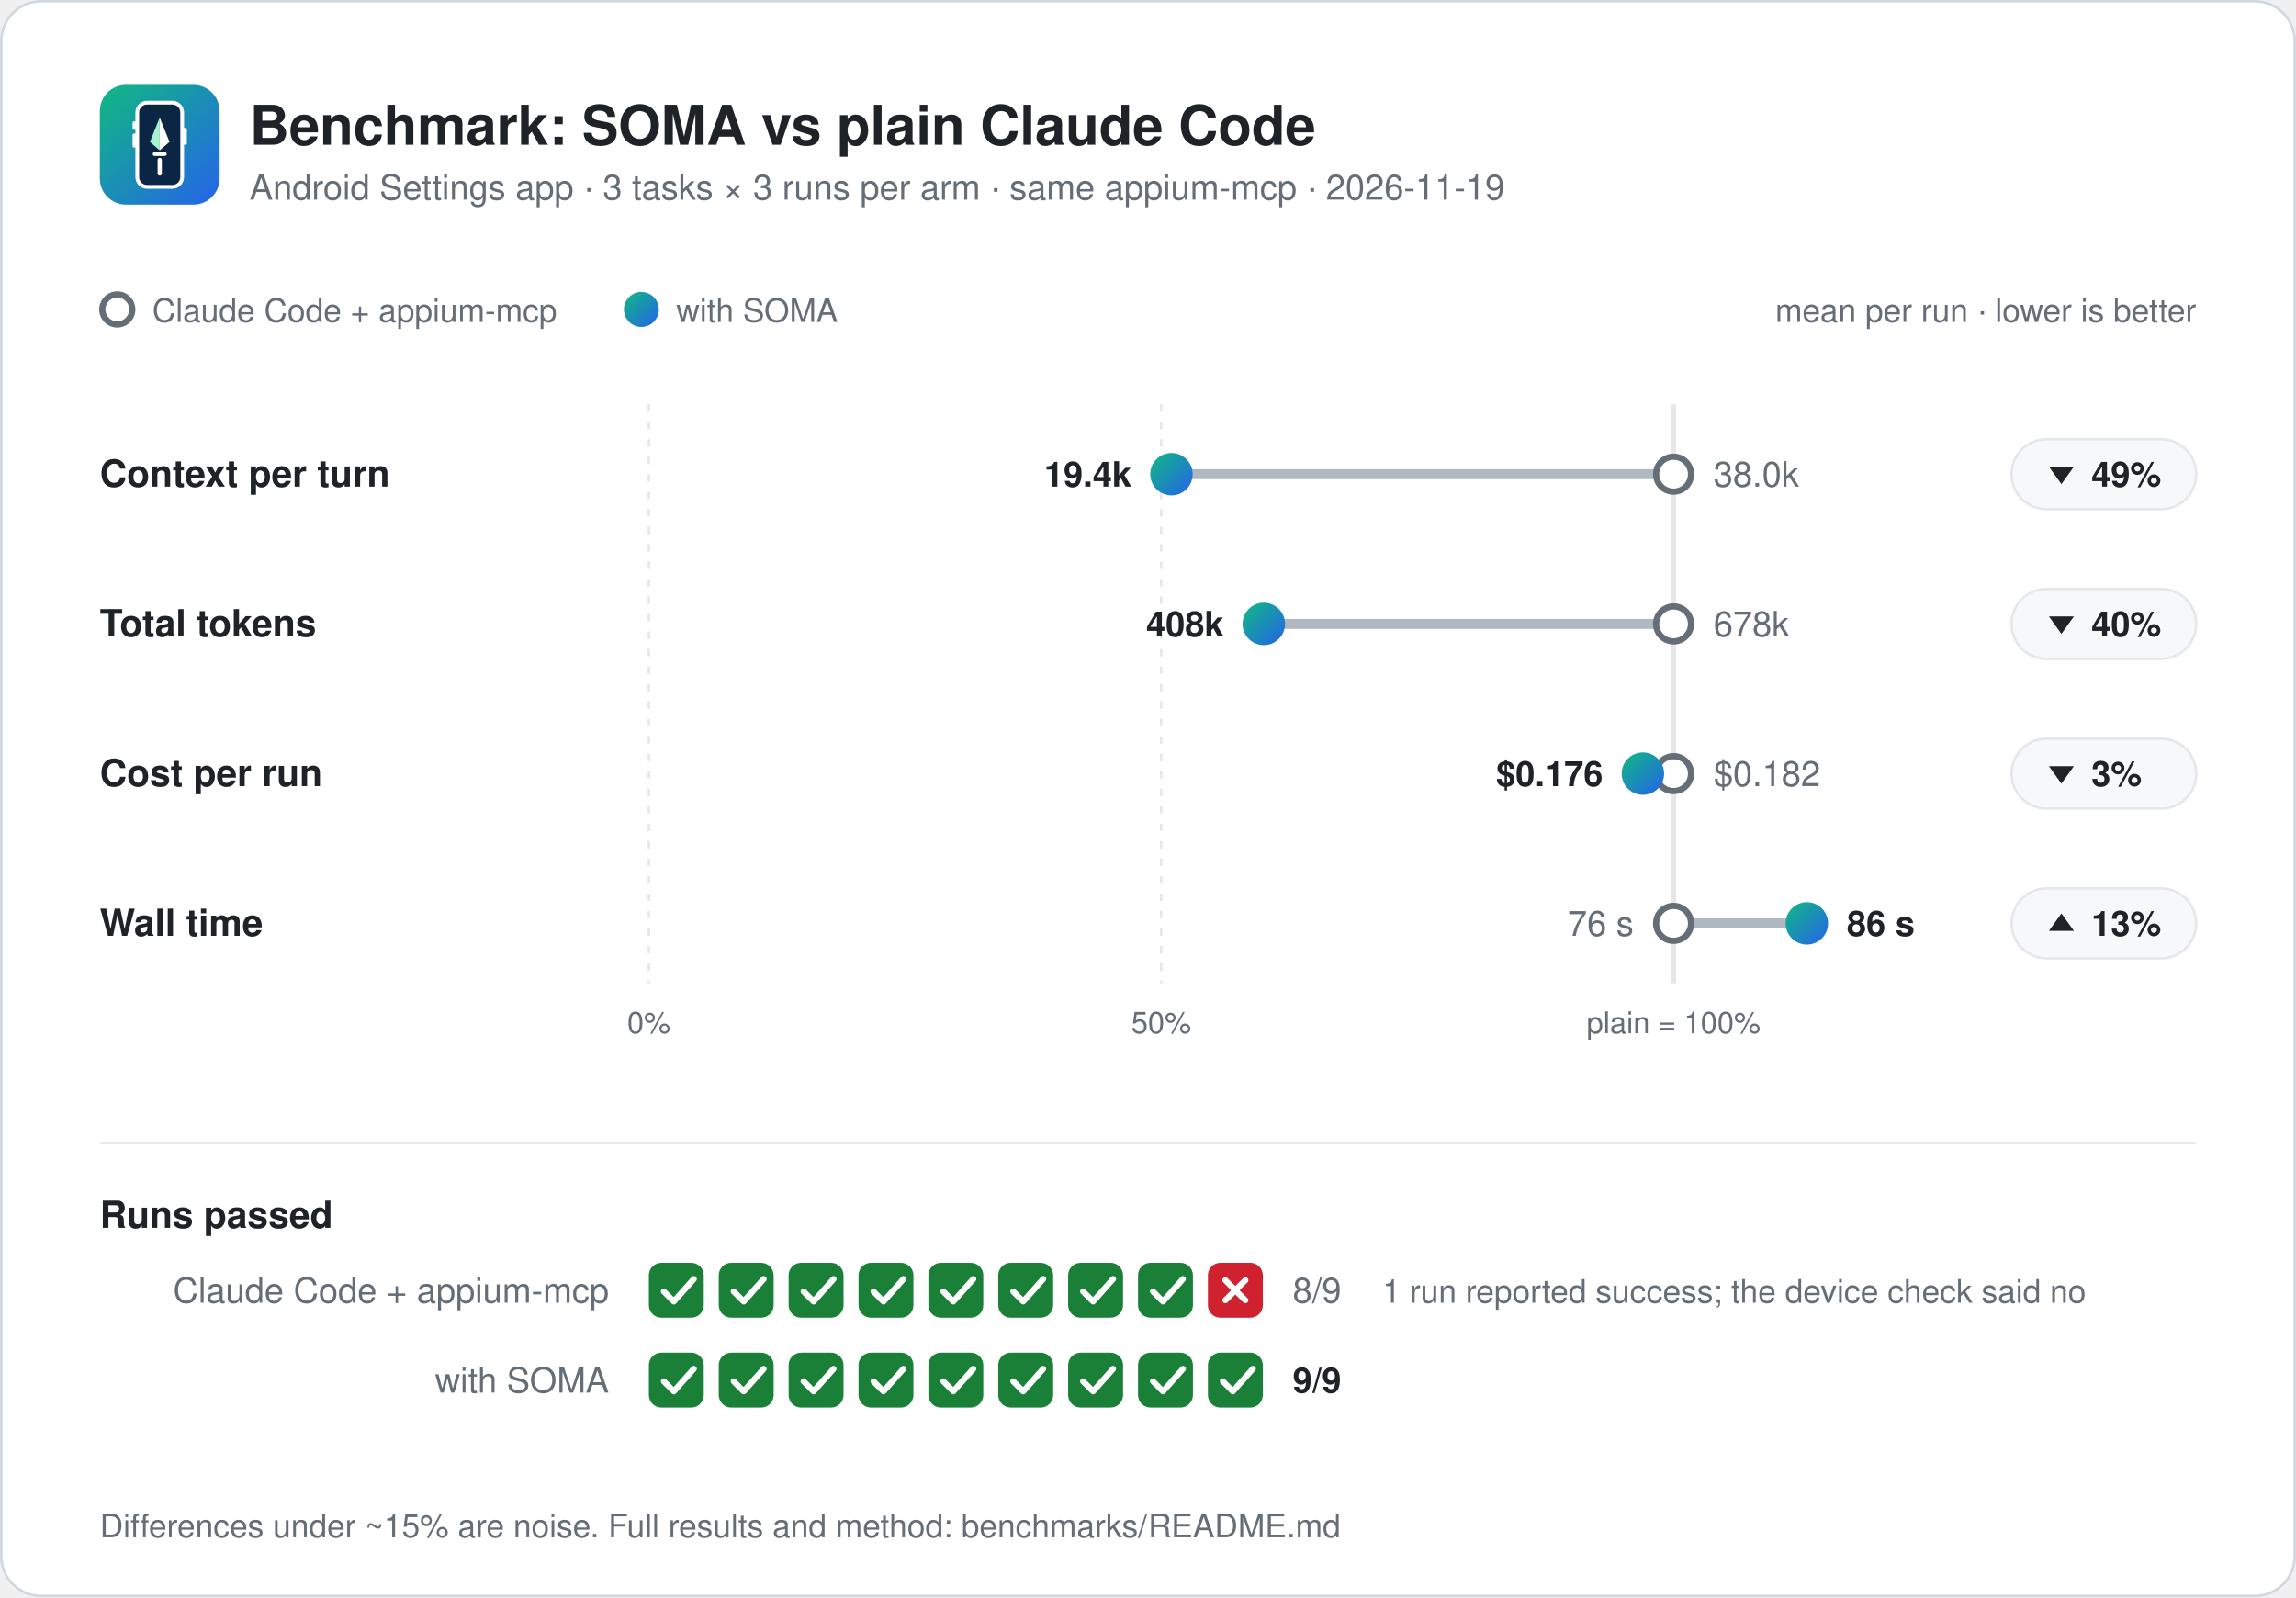
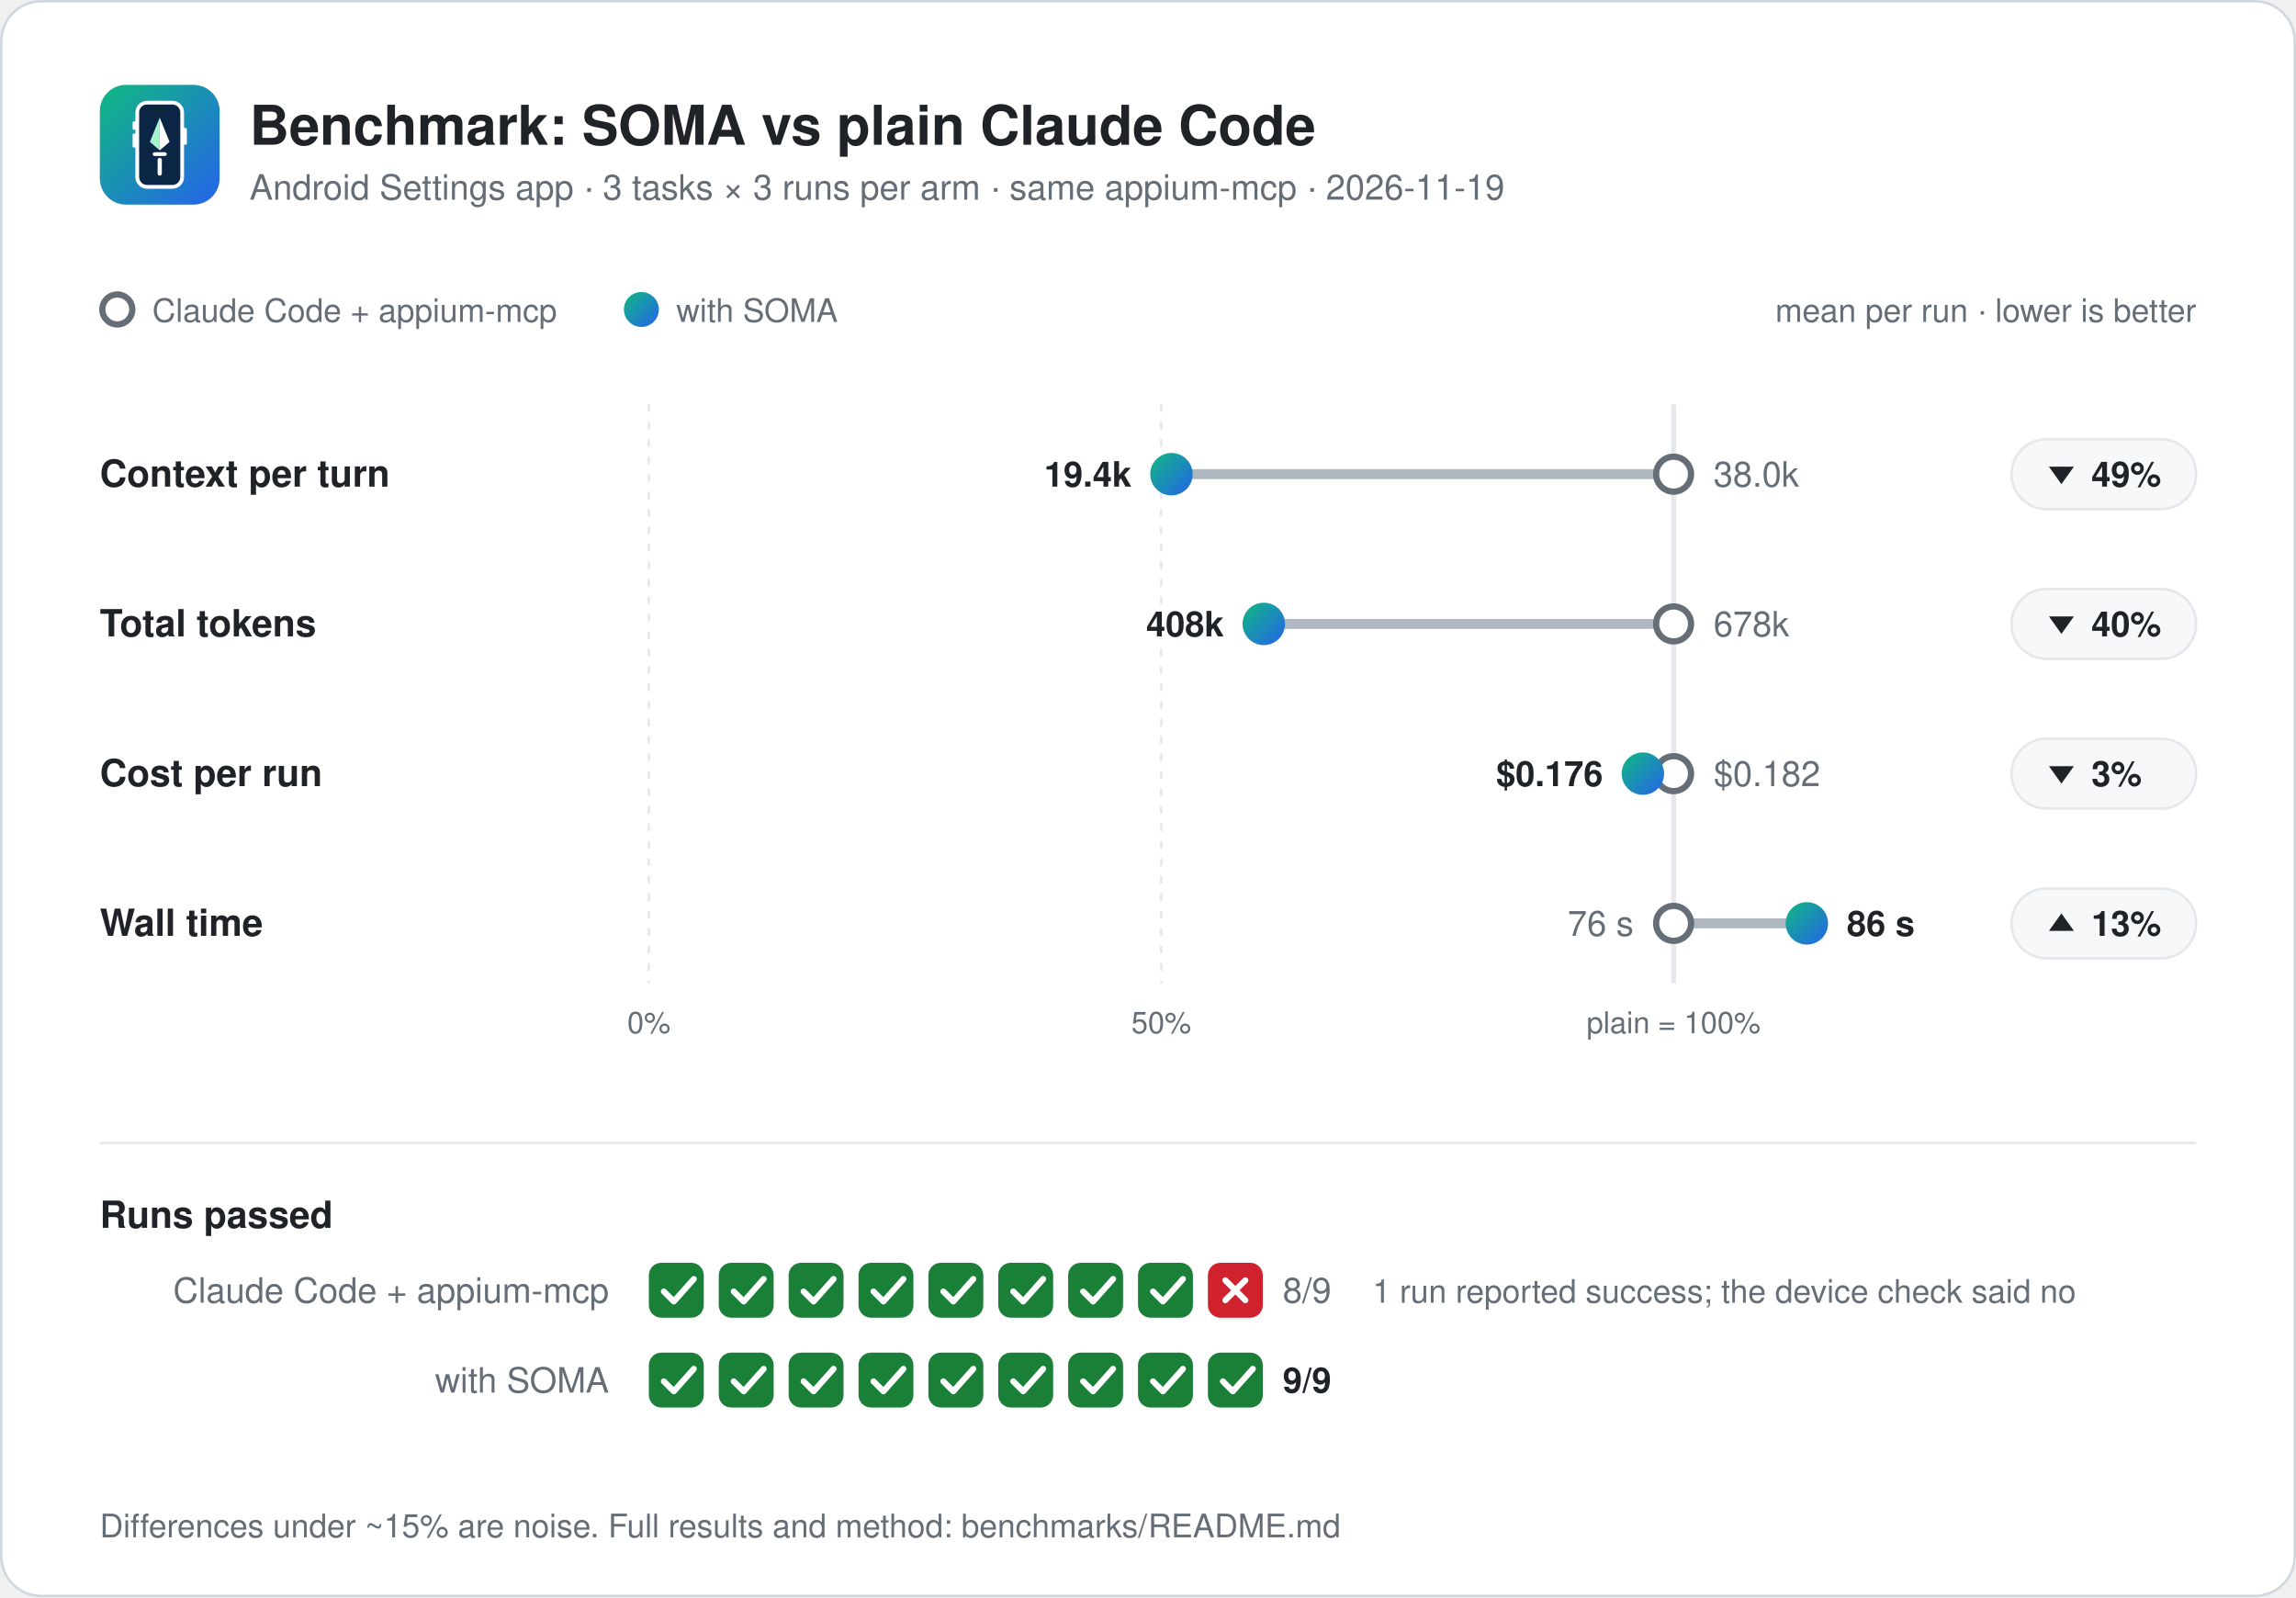
<svg xmlns="http://www.w3.org/2000/svg" viewBox="0 0 920 640" width="920" height="640" role="img" aria-labelledby="title desc">
  <defs>
    <linearGradient id="brand" x1="0" y1="0" x2="1" y2="1">
      <stop offset="0" stop-color="#10B981" />
      <stop offset="1" stop-color="#2563EB" />
    </linearGradient>
  </defs>
  <style>
    text { font-family: -apple-system, BlinkMacSystemFont, 'Segoe UI', 'Helvetica Neue', Helvetica, Arial, sans-serif; }
    .title { font-size: 22px; font-weight: 700; fill: #1F2328; }
    .subtitle { font-size: 14px; fill: #656D76; }
    .metric { font-size: 15px; font-weight: 600; fill: #1F2328; }
    .val { font-size: 14px; fill: #656D76; }
    .vsoma, .pct { font-size: 14px; font-weight: 700; fill: #1F2328; }
    .tick { font-size: 12px; fill: #656D76; }
    .legend, .note { font-size: 13px; fill: #656D76; }
  </style>
  <rect x="0.5" y="0.5" width="919" height="639" rx="16" fill="#FFFFFF" stroke="#D0D7DE" />
  <g transform="translate(40 34) scale(0.1875)">
    <rect width="256" height="256" rx="56" fill="url(#brand)" />
    <rect x="70" y="78" width="8" height="18" rx="3" fill="#FFFFFF" />
    <rect x="70" y="104" width="8" height="30" rx="3" fill="#FFFFFF" />
    <rect x="178" y="92" width="8" height="36" rx="3" fill="#FFFFFF" />
    <rect x="76" y="34" width="104" height="188" rx="25" fill="#FFFFFF" />
    <rect x="84" y="42" width="88" height="172" rx="17" fill="#0B2545" />
    <rect x="113" y="50" width="30" height="9" rx="4.5" fill="#062A30" />
    <path d="M128 70 L149 122 L128 140 Z" fill="#FFFFFF" />
    <path d="M128 70 L107 122 L128 140 Z" fill="#A7F3D0" />
    <rect x="113" y="144" width="30" height="8" rx="4" fill="#FFFFFF" />
    <rect x="123.5" y="156" width="9" height="38" rx="4.5" fill="#FFFFFF" />
  </g>
  <text x="100" y="58" class="title">Benchmark: SOMA vs plain Claude Code</text>
  <text x="100" y="80" class="subtitle">Android Settings app · 3 tasks × 3 runs per arm · same appium-mcp · 2026-11-19</text>
  <circle cx="47" cy="124" r="6" fill="#FFFFFF" stroke="#656D76" stroke-width="2.5" />
  <text x="61" y="129" class="legend">Claude Code + appium-mcp</text>
  <circle cx="257" cy="124" r="7" fill="url(#brand)" />
  <text x="271" y="129" class="legend">with SOMA</text>
  <text x="880" y="129" text-anchor="end" class="legend">mean per run · lower is better</text>
  <line x1="260" y1="162" x2="260" y2="394" stroke="#E5E7EB" stroke-width="1" stroke-dasharray="3 4" />
  <text x="260" y="414" text-anchor="middle" class="tick">0%</text>
  <line x1="465.3" y1="162" x2="465.3" y2="394" stroke="#E5E7EB" stroke-width="1" stroke-dasharray="3 4" />
  <text x="465.3" y="414" text-anchor="middle" class="tick">50%</text>
  <line x1="670.6" y1="162" x2="670.6" y2="394" stroke="#E5E7EB" stroke-width="2" />
  <text x="670.6" y="414" text-anchor="middle" class="tick">plain = 100%</text>
  <text x="40" y="195" class="metric">Context per turn</text>
  <line x1="670.6" y1="190" x2="469.4" y2="190" stroke="#AFB8C1" stroke-width="4" stroke-linecap="round" />
  <circle cx="670.6" cy="190" r="7" fill="#FFFFFF" stroke="#656D76" stroke-width="2.5" />
  <circle cx="469.4" cy="190" r="8.5" fill="url(#brand)" />
  <text x="453.4" y="195" text-anchor="end" class="vsoma">19.4k</text>
  <text x="686.6" y="195" class="val">38.0k</text>
  <rect x="806" y="176" width="74" height="28" rx="14" fill="#F6F8FA" stroke="#E5E7EB" />
  <path d="M-5 -3 L5 -3 L0 4 Z" transform="translate(826 190)" fill="#1F2328" />
  <text x="838" y="195" class="pct">49%</text>
  <text x="40" y="255" class="metric">Total tokens</text>
  <line x1="670.6" y1="250" x2="506.4" y2="250" stroke="#AFB8C1" stroke-width="4" stroke-linecap="round" />
  <circle cx="670.6" cy="250" r="7" fill="#FFFFFF" stroke="#656D76" stroke-width="2.5" />
  <circle cx="506.4" cy="250" r="8.5" fill="url(#brand)" />
  <text x="490.4" y="255" text-anchor="end" class="vsoma">408k</text>
  <text x="686.6" y="255" class="val">678k</text>
  <rect x="806" y="236" width="74" height="28" rx="14" fill="#F6F8FA" stroke="#E5E7EB" />
  <path d="M-5 -3 L5 -3 L0 4 Z" transform="translate(826 250)" fill="#1F2328" />
  <text x="838" y="255" class="pct">40%</text>
  <text x="40" y="315" class="metric">Cost per run</text>
  <line x1="670.6" y1="310" x2="658.3" y2="310" stroke="#AFB8C1" stroke-width="4" stroke-linecap="round" />
  <circle cx="670.6" cy="310" r="7" fill="#FFFFFF" stroke="#656D76" stroke-width="2.5" />
  <circle cx="658.3" cy="310" r="8.5" fill="url(#brand)" />
  <text x="642.3" y="315" text-anchor="end" class="vsoma">$0.176</text>
  <text x="686.6" y="315" class="val">$0.182</text>
  <rect x="806" y="296" width="74" height="28" rx="14" fill="#F6F8FA" stroke="#E5E7EB" />
  <path d="M-5 -3 L5 -3 L0 4 Z" transform="translate(826 310)" fill="#1F2328" />
  <text x="838" y="315" class="pct">3%</text>
  <text x="40" y="375" class="metric">Wall time</text>
  <line x1="670.6" y1="370" x2="724" y2="370" stroke="#AFB8C1" stroke-width="4" stroke-linecap="round" />
  <circle cx="670.6" cy="370" r="7" fill="#FFFFFF" stroke="#656D76" stroke-width="2.5" />
  <circle cx="724" cy="370" r="8.5" fill="url(#brand)" />
  <text x="654.6" y="375" text-anchor="end" class="val">76 s</text>
  <text x="740" y="375" class="vsoma">86 s</text>
  <rect x="806" y="356" width="74" height="28" rx="14" fill="#F6F8FA" stroke="#E5E7EB" />
  <path d="M-5 3 L5 3 L0 -4 Z" transform="translate(826 370)" fill="#1F2328" />
  <text x="838" y="375" class="pct">13%</text>
  <line x1="40" y1="458" x2="880" y2="458" stroke="#E5E7EB" />
  <text x="40" y="492" class="metric">Runs passed</text>
  <text x="244" y="522" text-anchor="end" class="val">Claude Code + appium-mcp</text>
-   <rect x="260" y="506" width="22" height="22" rx="5" fill="#1A7F37" />
-   <path d="M266 517.5 l4 4 l8 -9" fill="none" stroke="#FFFFFF" stroke-width="2.4" stroke-linecap="round" stroke-linejoin="round" />
-   <rect x="288" y="506" width="22" height="22" rx="5" fill="#1A7F37" />
-   <path d="M294 517.5 l4 4 l8 -9" fill="none" stroke="#FFFFFF" stroke-width="2.4" stroke-linecap="round" stroke-linejoin="round" />
-   <rect x="316" y="506" width="22" height="22" rx="5" fill="#1A7F37" />
-   <path d="M322 517.5 l4 4 l8 -9" fill="none" stroke="#FFFFFF" stroke-width="2.4" stroke-linecap="round" stroke-linejoin="round" />
-   <rect x="344" y="506" width="22" height="22" rx="5" fill="#1A7F37" />
-   <path d="M350 517.5 l4 4 l8 -9" fill="none" stroke="#FFFFFF" stroke-width="2.4" stroke-linecap="round" stroke-linejoin="round" />
-   <rect x="372" y="506" width="22" height="22" rx="5" fill="#1A7F37" />
-   <path d="M378 517.5 l4 4 l8 -9" fill="none" stroke="#FFFFFF" stroke-width="2.4" stroke-linecap="round" stroke-linejoin="round" />
-   <rect x="400" y="506" width="22" height="22" rx="5" fill="#1A7F37" />
-   <path d="M406 517.5 l4 4 l8 -9" fill="none" stroke="#FFFFFF" stroke-width="2.4" stroke-linecap="round" stroke-linejoin="round" />
-   <rect x="428" y="506" width="22" height="22" rx="5" fill="#1A7F37" />
-   <path d="M434 517.5 l4 4 l8 -9" fill="none" stroke="#FFFFFF" stroke-width="2.4" stroke-linecap="round" stroke-linejoin="round" />
-   <rect x="456" y="506" width="22" height="22" rx="5" fill="#1A7F37" />
-   <path d="M462 517.5 l4 4 l8 -9" fill="none" stroke="#FFFFFF" stroke-width="2.4" stroke-linecap="round" stroke-linejoin="round" />
-   <rect x="484" y="506" width="22" height="22" rx="5" fill="#CF222E" />
-   <path d="M491 513 l8 8 M499 513 l-8 8" fill="none" stroke="#FFFFFF" stroke-width="2.4" stroke-linecap="round" />
-   <text x="518" y="522" class="val">8/9</text>
-   <text x="554" y="522" class="note">1 run reported success; the device check said no</text>
+   <g transform="translate(260 506)">
+     <rect width="22" height="22" rx="5" fill="#1A7F37" />
+     <path d="M6 11.5 l4 4 l8 -9" fill="none" stroke="#FFFFFF" stroke-width="2.4" stroke-linecap="round" stroke-linejoin="round" />
+   </g>
+   <g transform="translate(288 506)">
+     <rect width="22" height="22" rx="5" fill="#1A7F37" />
+     <path d="M6 11.5 l4 4 l8 -9" fill="none" stroke="#FFFFFF" stroke-width="2.4" stroke-linecap="round" stroke-linejoin="round" />
+   </g>
+   <g transform="translate(316 506)">
+     <rect width="22" height="22" rx="5" fill="#1A7F37" />
+     <path d="M6 11.5 l4 4 l8 -9" fill="none" stroke="#FFFFFF" stroke-width="2.4" stroke-linecap="round" stroke-linejoin="round" />
+   </g>
+   <g transform="translate(344 506)">
+     <rect width="22" height="22" rx="5" fill="#1A7F37" />
+     <path d="M6 11.5 l4 4 l8 -9" fill="none" stroke="#FFFFFF" stroke-width="2.4" stroke-linecap="round" stroke-linejoin="round" />
+   </g>
+   <g transform="translate(372 506)">
+     <rect width="22" height="22" rx="5" fill="#1A7F37" />
+     <path d="M6 11.5 l4 4 l8 -9" fill="none" stroke="#FFFFFF" stroke-width="2.4" stroke-linecap="round" stroke-linejoin="round" />
+   </g>
+   <g transform="translate(400 506)">
+     <rect width="22" height="22" rx="5" fill="#1A7F37" />
+     <path d="M6 11.5 l4 4 l8 -9" fill="none" stroke="#FFFFFF" stroke-width="2.4" stroke-linecap="round" stroke-linejoin="round" />
+   </g>
+   <g transform="translate(428 506)">
+     <rect width="22" height="22" rx="5" fill="#1A7F37" />
+     <path d="M6 11.5 l4 4 l8 -9" fill="none" stroke="#FFFFFF" stroke-width="2.4" stroke-linecap="round" stroke-linejoin="round" />
+   </g>
+   <g transform="translate(456 506)">
+     <rect width="22" height="22" rx="5" fill="#1A7F37" />
+     <path d="M6 11.5 l4 4 l8 -9" fill="none" stroke="#FFFFFF" stroke-width="2.4" stroke-linecap="round" stroke-linejoin="round" />
+   </g>
+   <g transform="translate(484 506)">
+     <rect width="22" height="22" rx="5" fill="#CF222E" />
+     <path d="M7 7 l8 8 M15 7 l-8 8" fill="none" stroke="#FFFFFF" stroke-width="2.4" stroke-linecap="round" />
+   </g>
+   <text x="514" y="522" class="val">8/9</text>
+   <text x="550" y="522" class="note">1 run reported success; the device check said no</text>
  <text x="244" y="558" text-anchor="end" class="val">with SOMA</text>
-   <rect x="260" y="542" width="22" height="22" rx="5" fill="#1A7F37" />
-   <path d="M266 553.5 l4 4 l8 -9" fill="none" stroke="#FFFFFF" stroke-width="2.4" stroke-linecap="round" stroke-linejoin="round" />
-   <rect x="288" y="542" width="22" height="22" rx="5" fill="#1A7F37" />
-   <path d="M294 553.5 l4 4 l8 -9" fill="none" stroke="#FFFFFF" stroke-width="2.4" stroke-linecap="round" stroke-linejoin="round" />
-   <rect x="316" y="542" width="22" height="22" rx="5" fill="#1A7F37" />
-   <path d="M322 553.5 l4 4 l8 -9" fill="none" stroke="#FFFFFF" stroke-width="2.4" stroke-linecap="round" stroke-linejoin="round" />
-   <rect x="344" y="542" width="22" height="22" rx="5" fill="#1A7F37" />
-   <path d="M350 553.5 l4 4 l8 -9" fill="none" stroke="#FFFFFF" stroke-width="2.4" stroke-linecap="round" stroke-linejoin="round" />
-   <rect x="372" y="542" width="22" height="22" rx="5" fill="#1A7F37" />
-   <path d="M378 553.5 l4 4 l8 -9" fill="none" stroke="#FFFFFF" stroke-width="2.4" stroke-linecap="round" stroke-linejoin="round" />
-   <rect x="400" y="542" width="22" height="22" rx="5" fill="#1A7F37" />
-   <path d="M406 553.5 l4 4 l8 -9" fill="none" stroke="#FFFFFF" stroke-width="2.4" stroke-linecap="round" stroke-linejoin="round" />
-   <rect x="428" y="542" width="22" height="22" rx="5" fill="#1A7F37" />
-   <path d="M434 553.5 l4 4 l8 -9" fill="none" stroke="#FFFFFF" stroke-width="2.4" stroke-linecap="round" stroke-linejoin="round" />
-   <rect x="456" y="542" width="22" height="22" rx="5" fill="#1A7F37" />
-   <path d="M462 553.5 l4 4 l8 -9" fill="none" stroke="#FFFFFF" stroke-width="2.4" stroke-linecap="round" stroke-linejoin="round" />
-   <rect x="484" y="542" width="22" height="22" rx="5" fill="#1A7F37" />
-   <path d="M490 553.5 l4 4 l8 -9" fill="none" stroke="#FFFFFF" stroke-width="2.4" stroke-linecap="round" stroke-linejoin="round" />
-   <text x="518" y="558" class="vsoma">9/9</text>
+   <g transform="translate(260 542)">
+     <rect width="22" height="22" rx="5" fill="#1A7F37" />
+     <path d="M6 11.5 l4 4 l8 -9" fill="none" stroke="#FFFFFF" stroke-width="2.4" stroke-linecap="round" stroke-linejoin="round" />
+   </g>
+   <g transform="translate(288 542)">
+     <rect width="22" height="22" rx="5" fill="#1A7F37" />
+     <path d="M6 11.5 l4 4 l8 -9" fill="none" stroke="#FFFFFF" stroke-width="2.4" stroke-linecap="round" stroke-linejoin="round" />
+   </g>
+   <g transform="translate(316 542)">
+     <rect width="22" height="22" rx="5" fill="#1A7F37" />
+     <path d="M6 11.5 l4 4 l8 -9" fill="none" stroke="#FFFFFF" stroke-width="2.4" stroke-linecap="round" stroke-linejoin="round" />
+   </g>
+   <g transform="translate(344 542)">
+     <rect width="22" height="22" rx="5" fill="#1A7F37" />
+     <path d="M6 11.5 l4 4 l8 -9" fill="none" stroke="#FFFFFF" stroke-width="2.4" stroke-linecap="round" stroke-linejoin="round" />
+   </g>
+   <g transform="translate(372 542)">
+     <rect width="22" height="22" rx="5" fill="#1A7F37" />
+     <path d="M6 11.5 l4 4 l8 -9" fill="none" stroke="#FFFFFF" stroke-width="2.4" stroke-linecap="round" stroke-linejoin="round" />
+   </g>
+   <g transform="translate(400 542)">
+     <rect width="22" height="22" rx="5" fill="#1A7F37" />
+     <path d="M6 11.5 l4 4 l8 -9" fill="none" stroke="#FFFFFF" stroke-width="2.4" stroke-linecap="round" stroke-linejoin="round" />
+   </g>
+   <g transform="translate(428 542)">
+     <rect width="22" height="22" rx="5" fill="#1A7F37" />
+     <path d="M6 11.5 l4 4 l8 -9" fill="none" stroke="#FFFFFF" stroke-width="2.4" stroke-linecap="round" stroke-linejoin="round" />
+   </g>
+   <g transform="translate(456 542)">
+     <rect width="22" height="22" rx="5" fill="#1A7F37" />
+     <path d="M6 11.5 l4 4 l8 -9" fill="none" stroke="#FFFFFF" stroke-width="2.4" stroke-linecap="round" stroke-linejoin="round" />
+   </g>
+   <g transform="translate(484 542)">
+     <rect width="22" height="22" rx="5" fill="#1A7F37" />
+     <path d="M6 11.5 l4 4 l8 -9" fill="none" stroke="#FFFFFF" stroke-width="2.4" stroke-linecap="round" stroke-linejoin="round" />
+   </g>
+   <text x="514" y="558" class="vsoma">9/9</text>
  <text x="40" y="616" class="note">Differences under ~15% are noise. Full results and method: benchmarks/README.md</text>
</svg>
